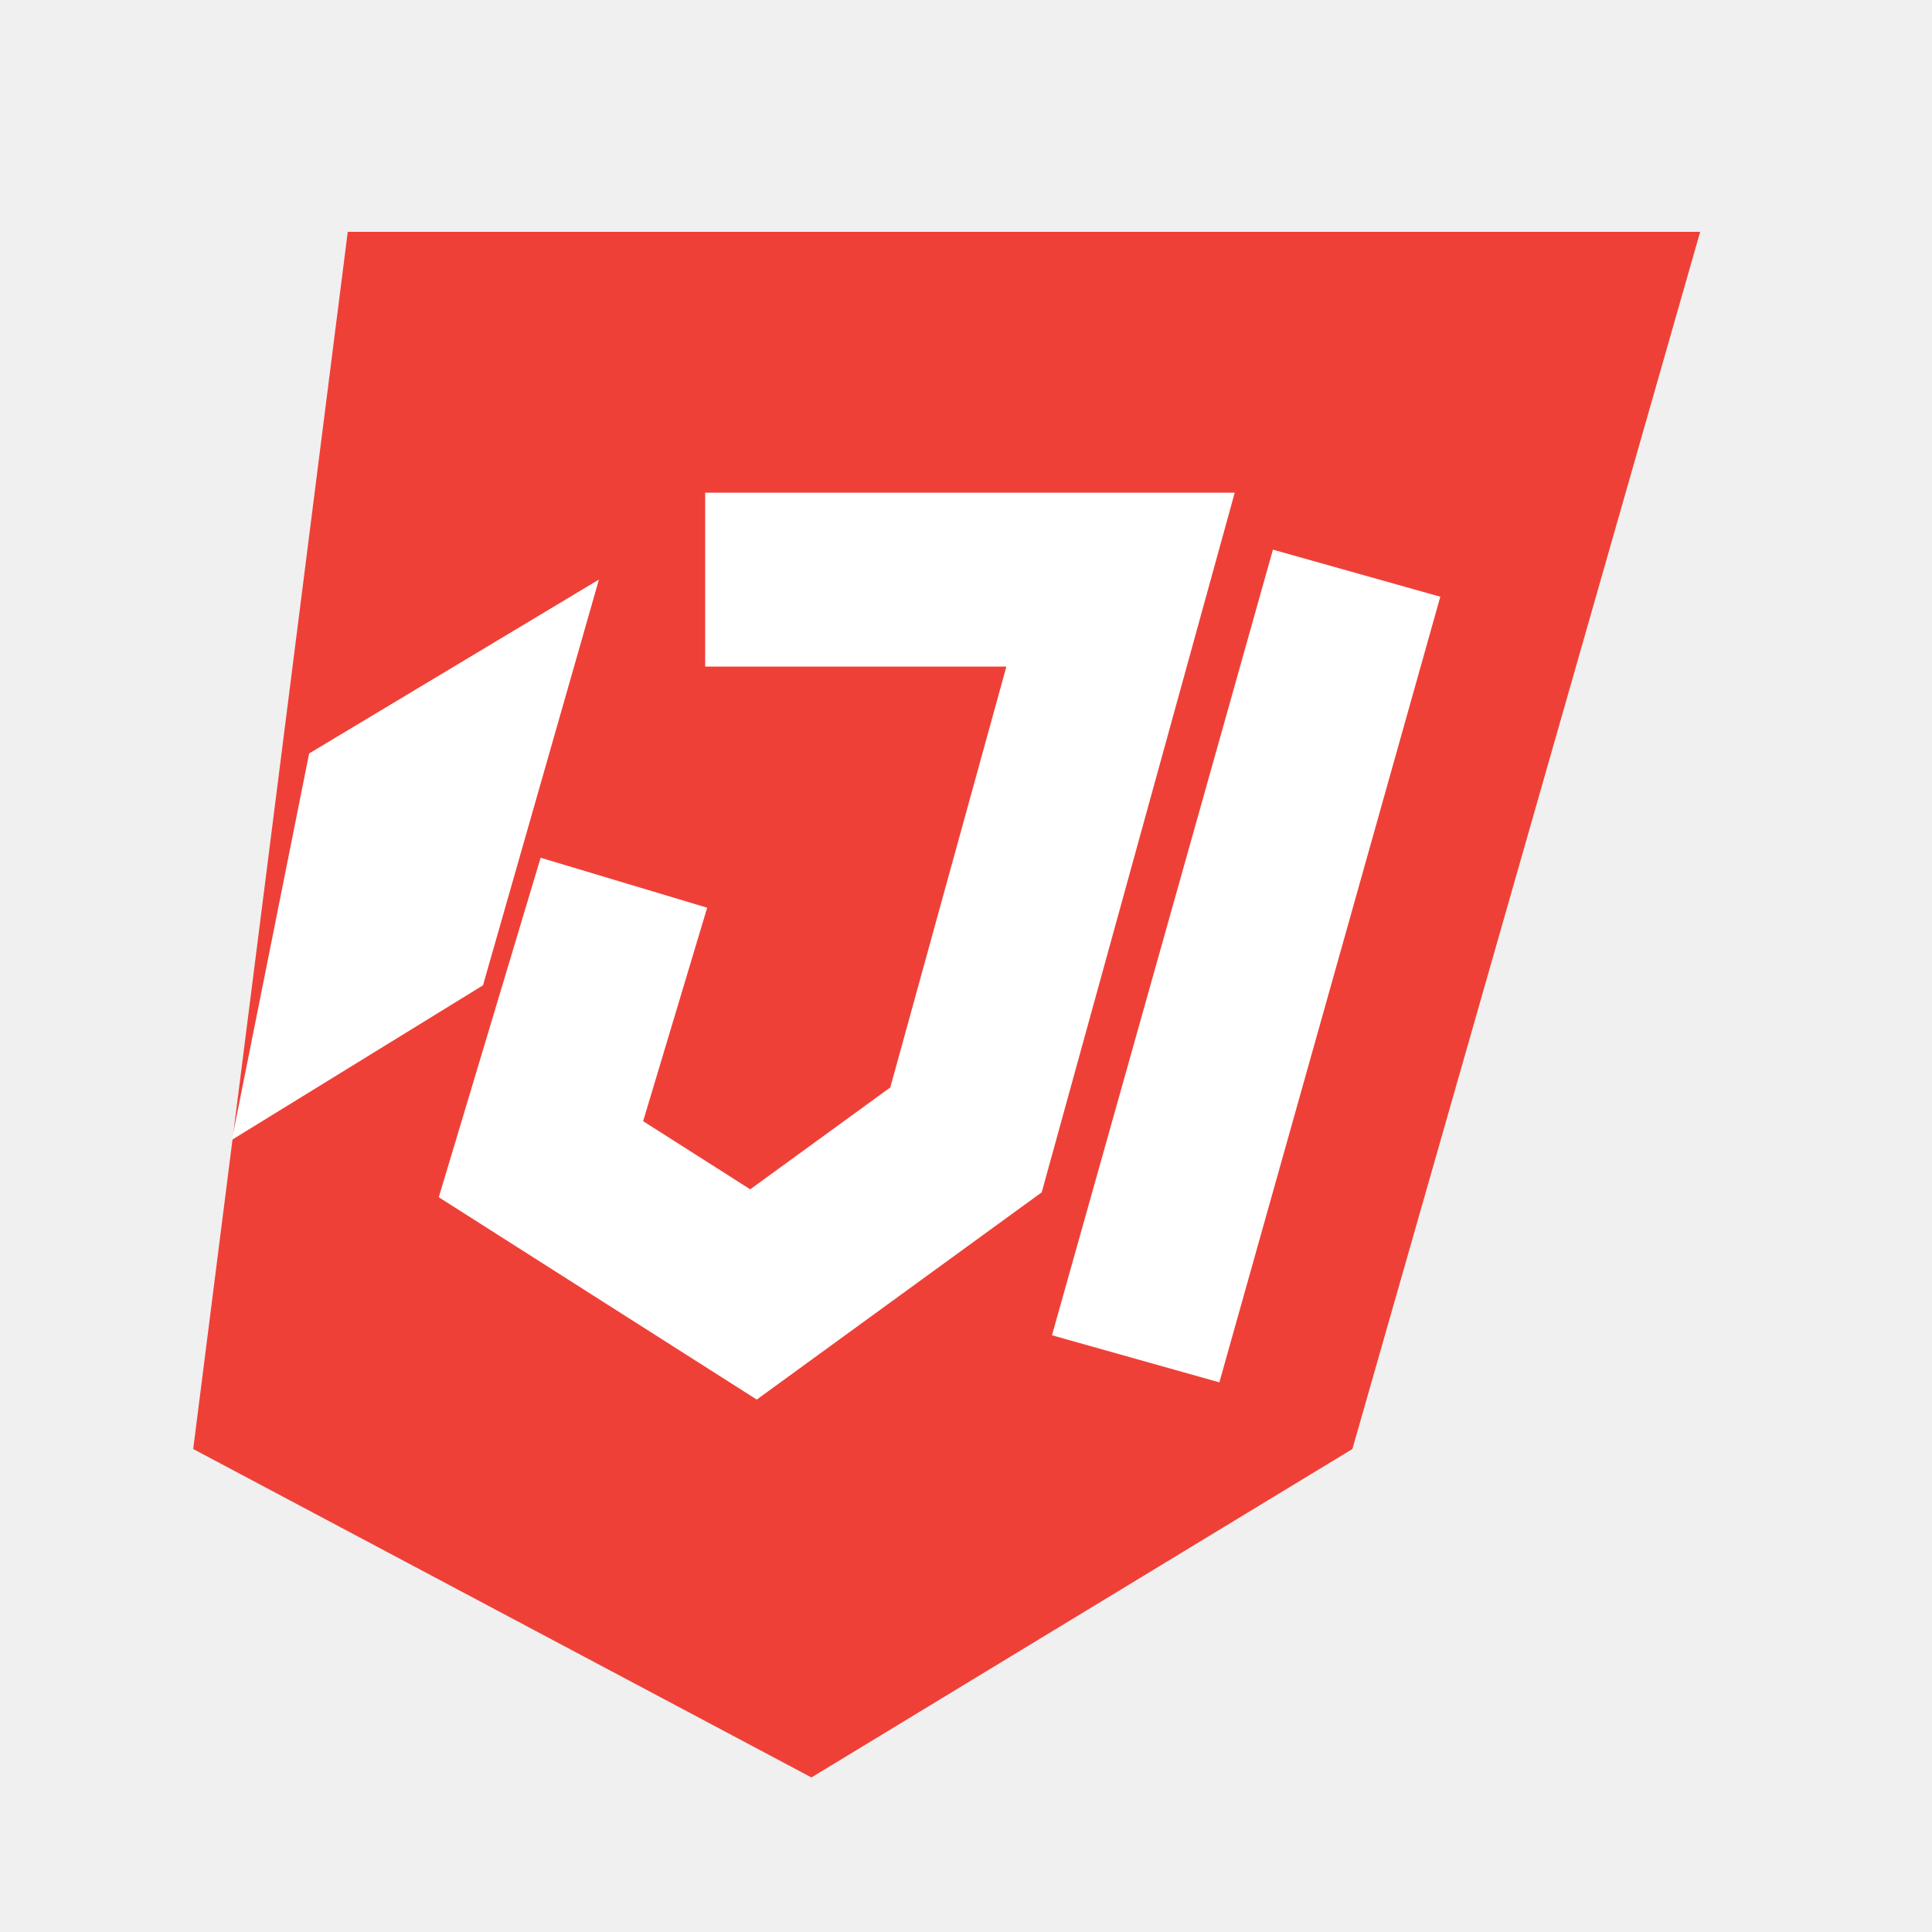
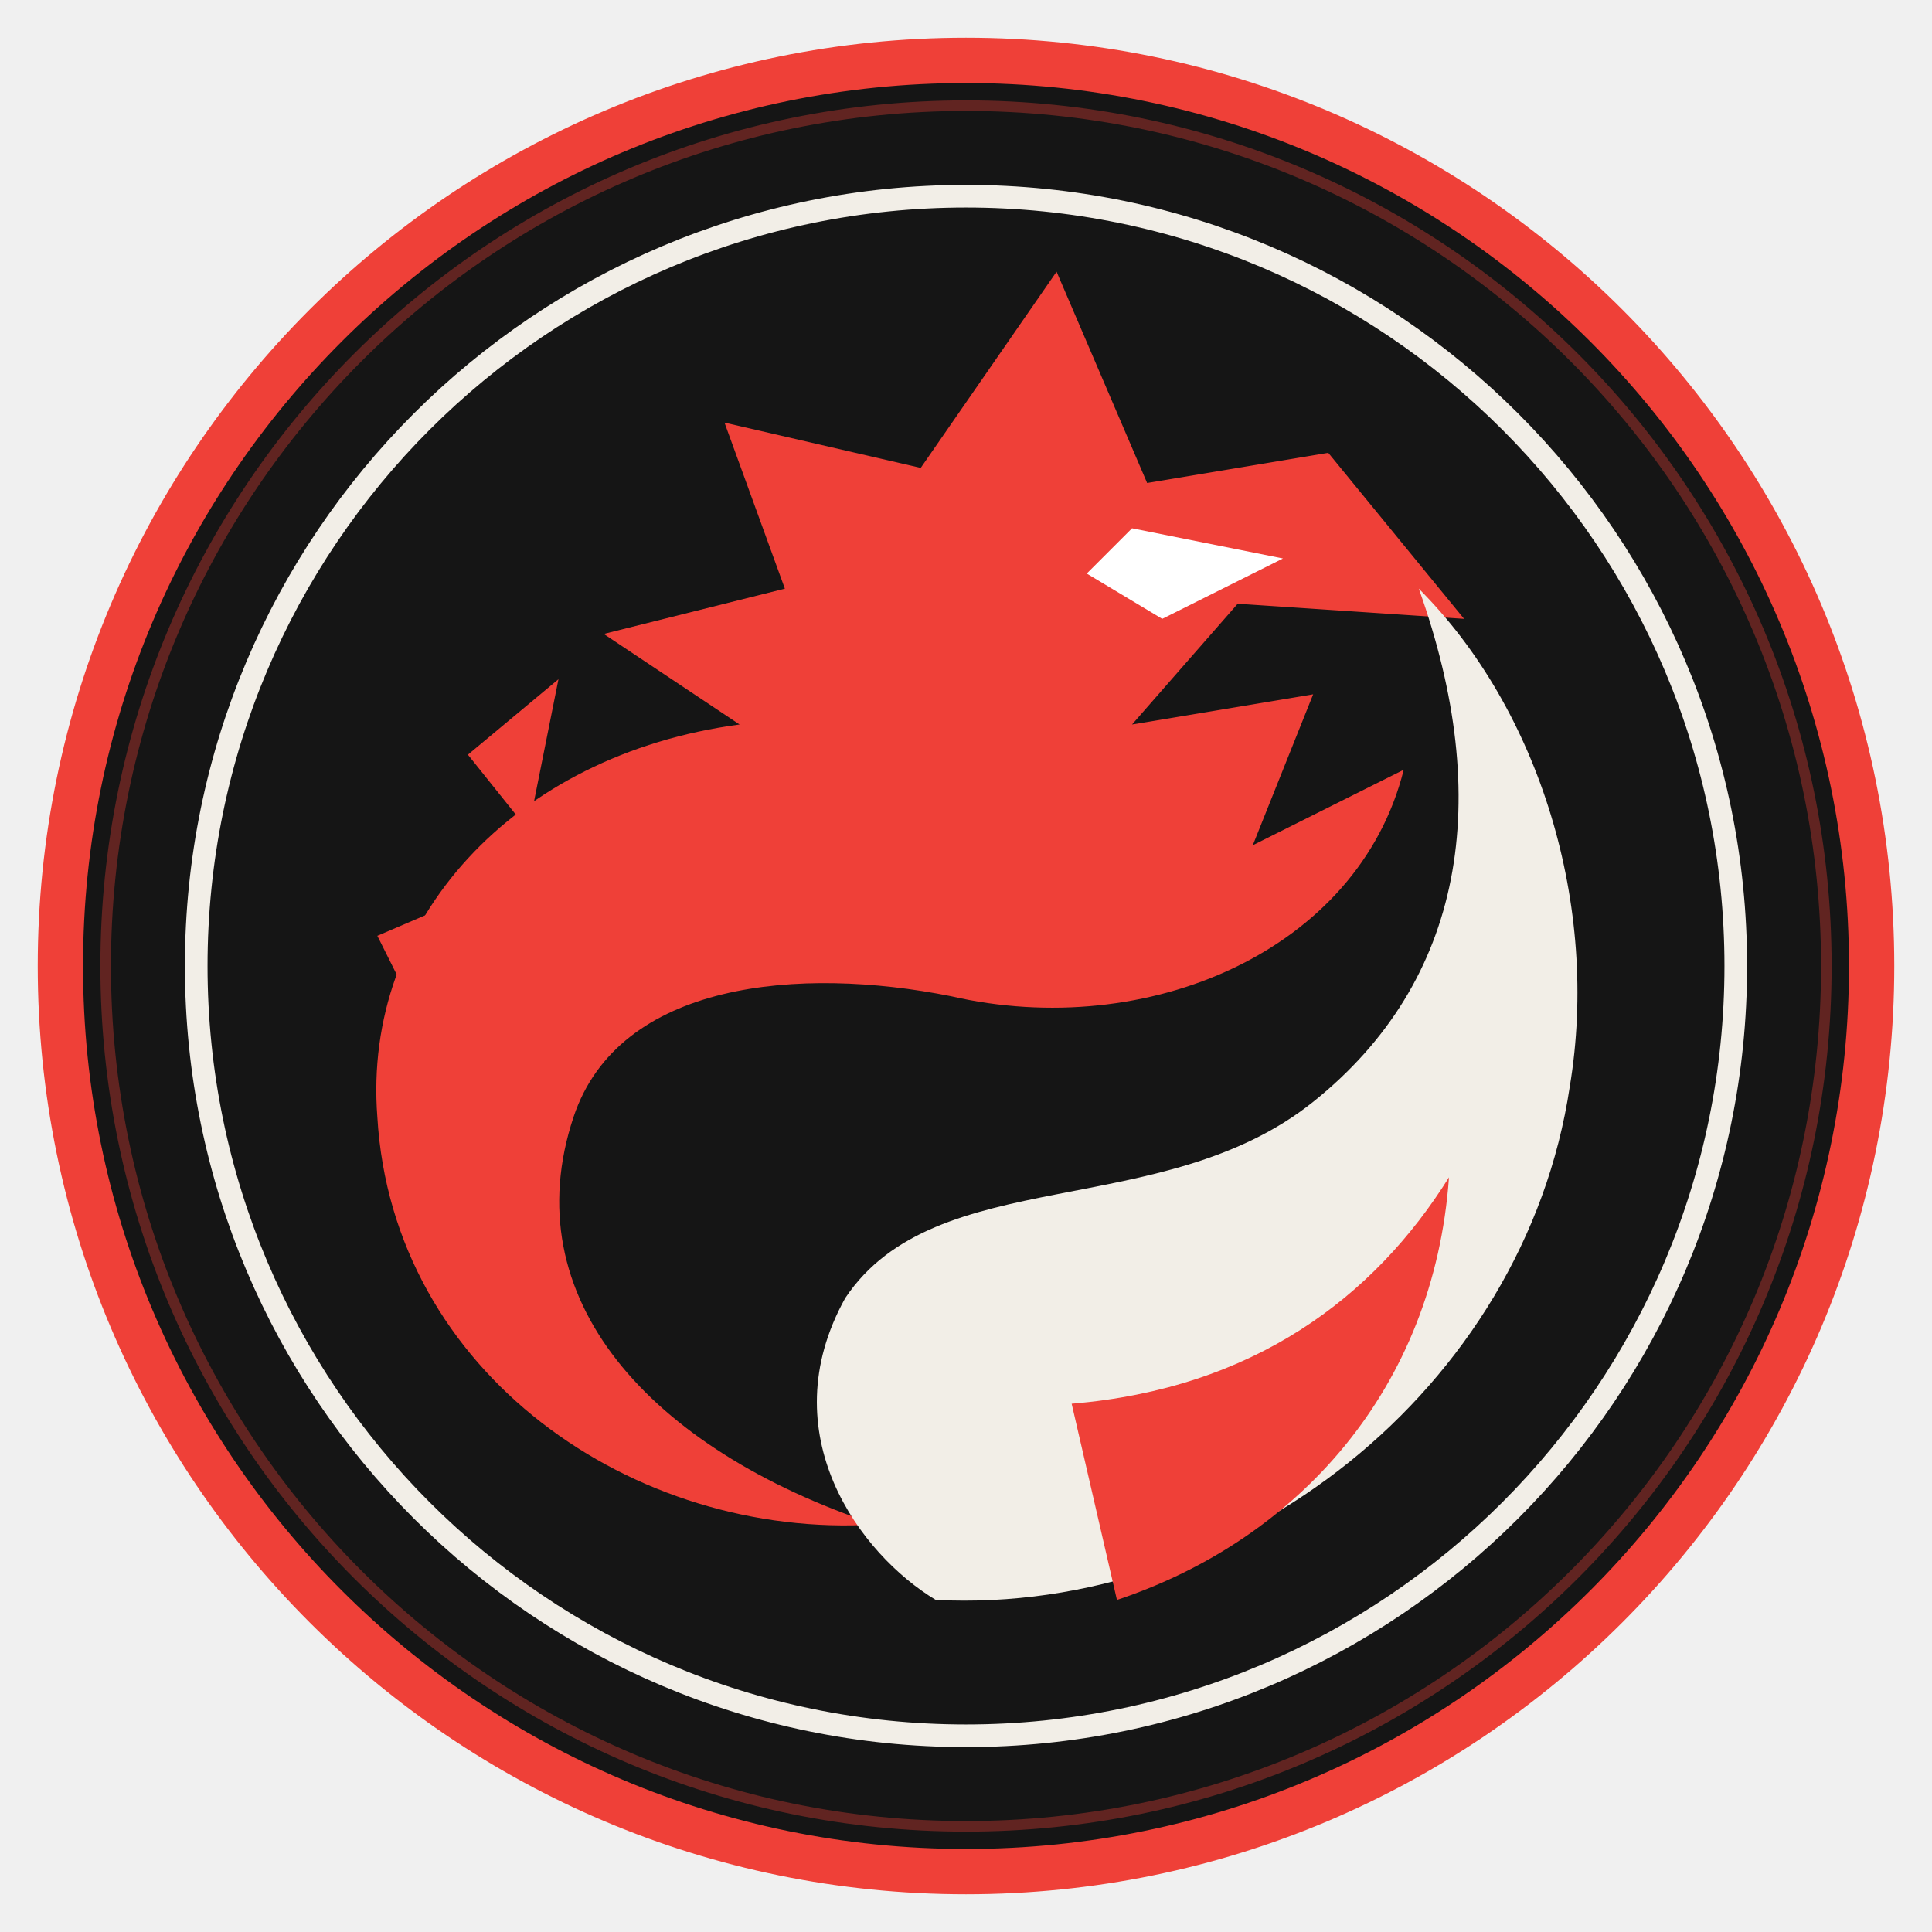
- <svg xmlns="http://www.w3.org/2000/svg" viewBox="0 0 100 100">
-   <path fill="#ef4038" d="M18 12h70L70 75 42 92 10 75z" />
-   <g fill="none" stroke="#ffffff" stroke-width="9" stroke-linecap="square">
-     <path d="M41 30h17l-8 29-11 8-11-7 3-10" />
-     <path d="m69 34-9 32" />
-   </g>
-   <path fill="#ffffff" d="m16 39 15-9-6 21-13 8z" />
+ <svg xmlns="http://www.w3.org/2000/svg" viewBox="0 0 128 128" fill="none">
+   <circle cx="64" cy="64" r="60" fill="#151515" stroke="#ef4038" stroke-width="3" />
+   <circle cx="64" cy="64" r="51" stroke="#f2eee7" stroke-width="1.5" />
+   <path d="M70 18 61 31 48 28 52 39 40 42 49 48C34 50 24 61 25 74c1 17 17 28 33 27-15-5-24-15-20-27 3-9 15-10 25-8 13 3 27-3 30-15l-10 5 4-10-12 2 7-8 15 1-9-11-12 2-6-14Z" fill="#ef4038" />
+   <path d="m75 35 10 2-8 4-5-3 3-3Z" fill="#fff" />
+   <path d="M62 106c20 1 39-14 42-34 2-12-2-25-10-33 5 14 3 26-7 34-10 8-25 4-31 13-5 9 1 17 6 20Z" fill="#f2eee7" />
+   <path d="M71 93c12-1 20-7 25-15-1 14-10 24-22 28l-3-13Z" fill="#ef4038" />
+   <path d="m31 50 6-5-2 10-4-5Zm-6 12 7-3-4 9-3-6Z" fill="#ef4038" />
+   <circle cx="64" cy="64" r="57" stroke="#ef4038" stroke-opacity=".35" stroke-width=".7" />
</svg>
